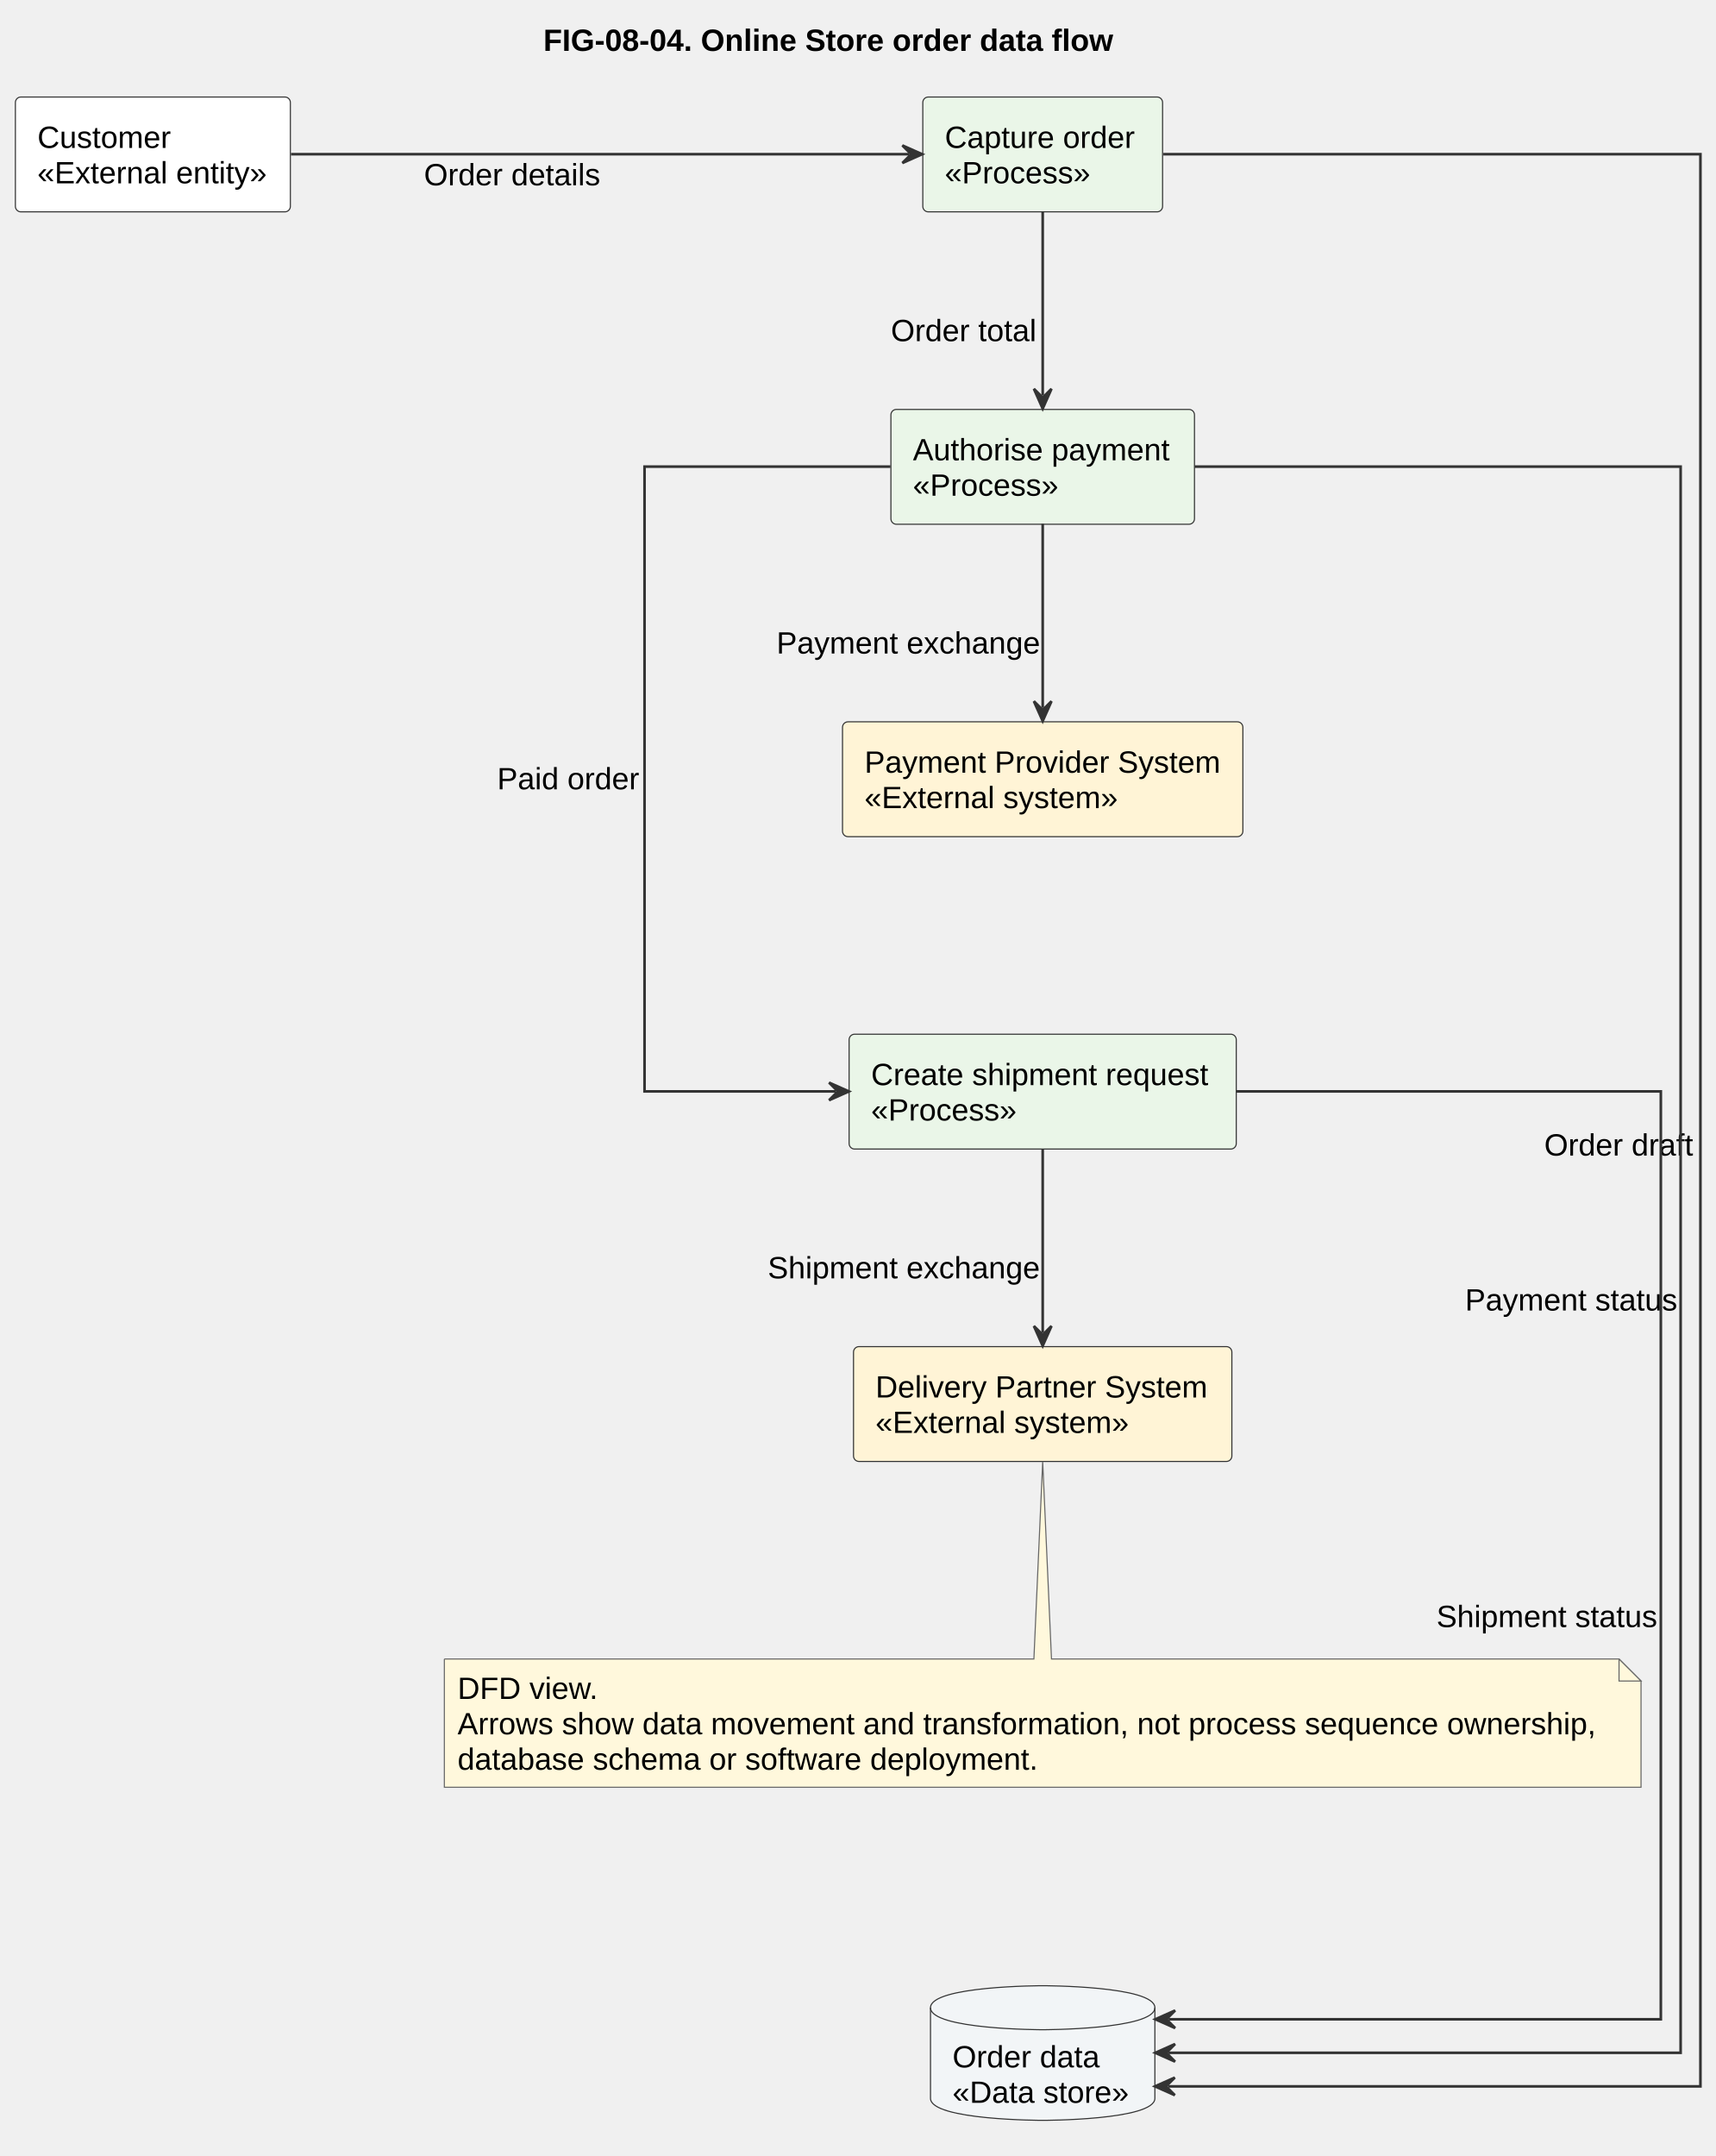
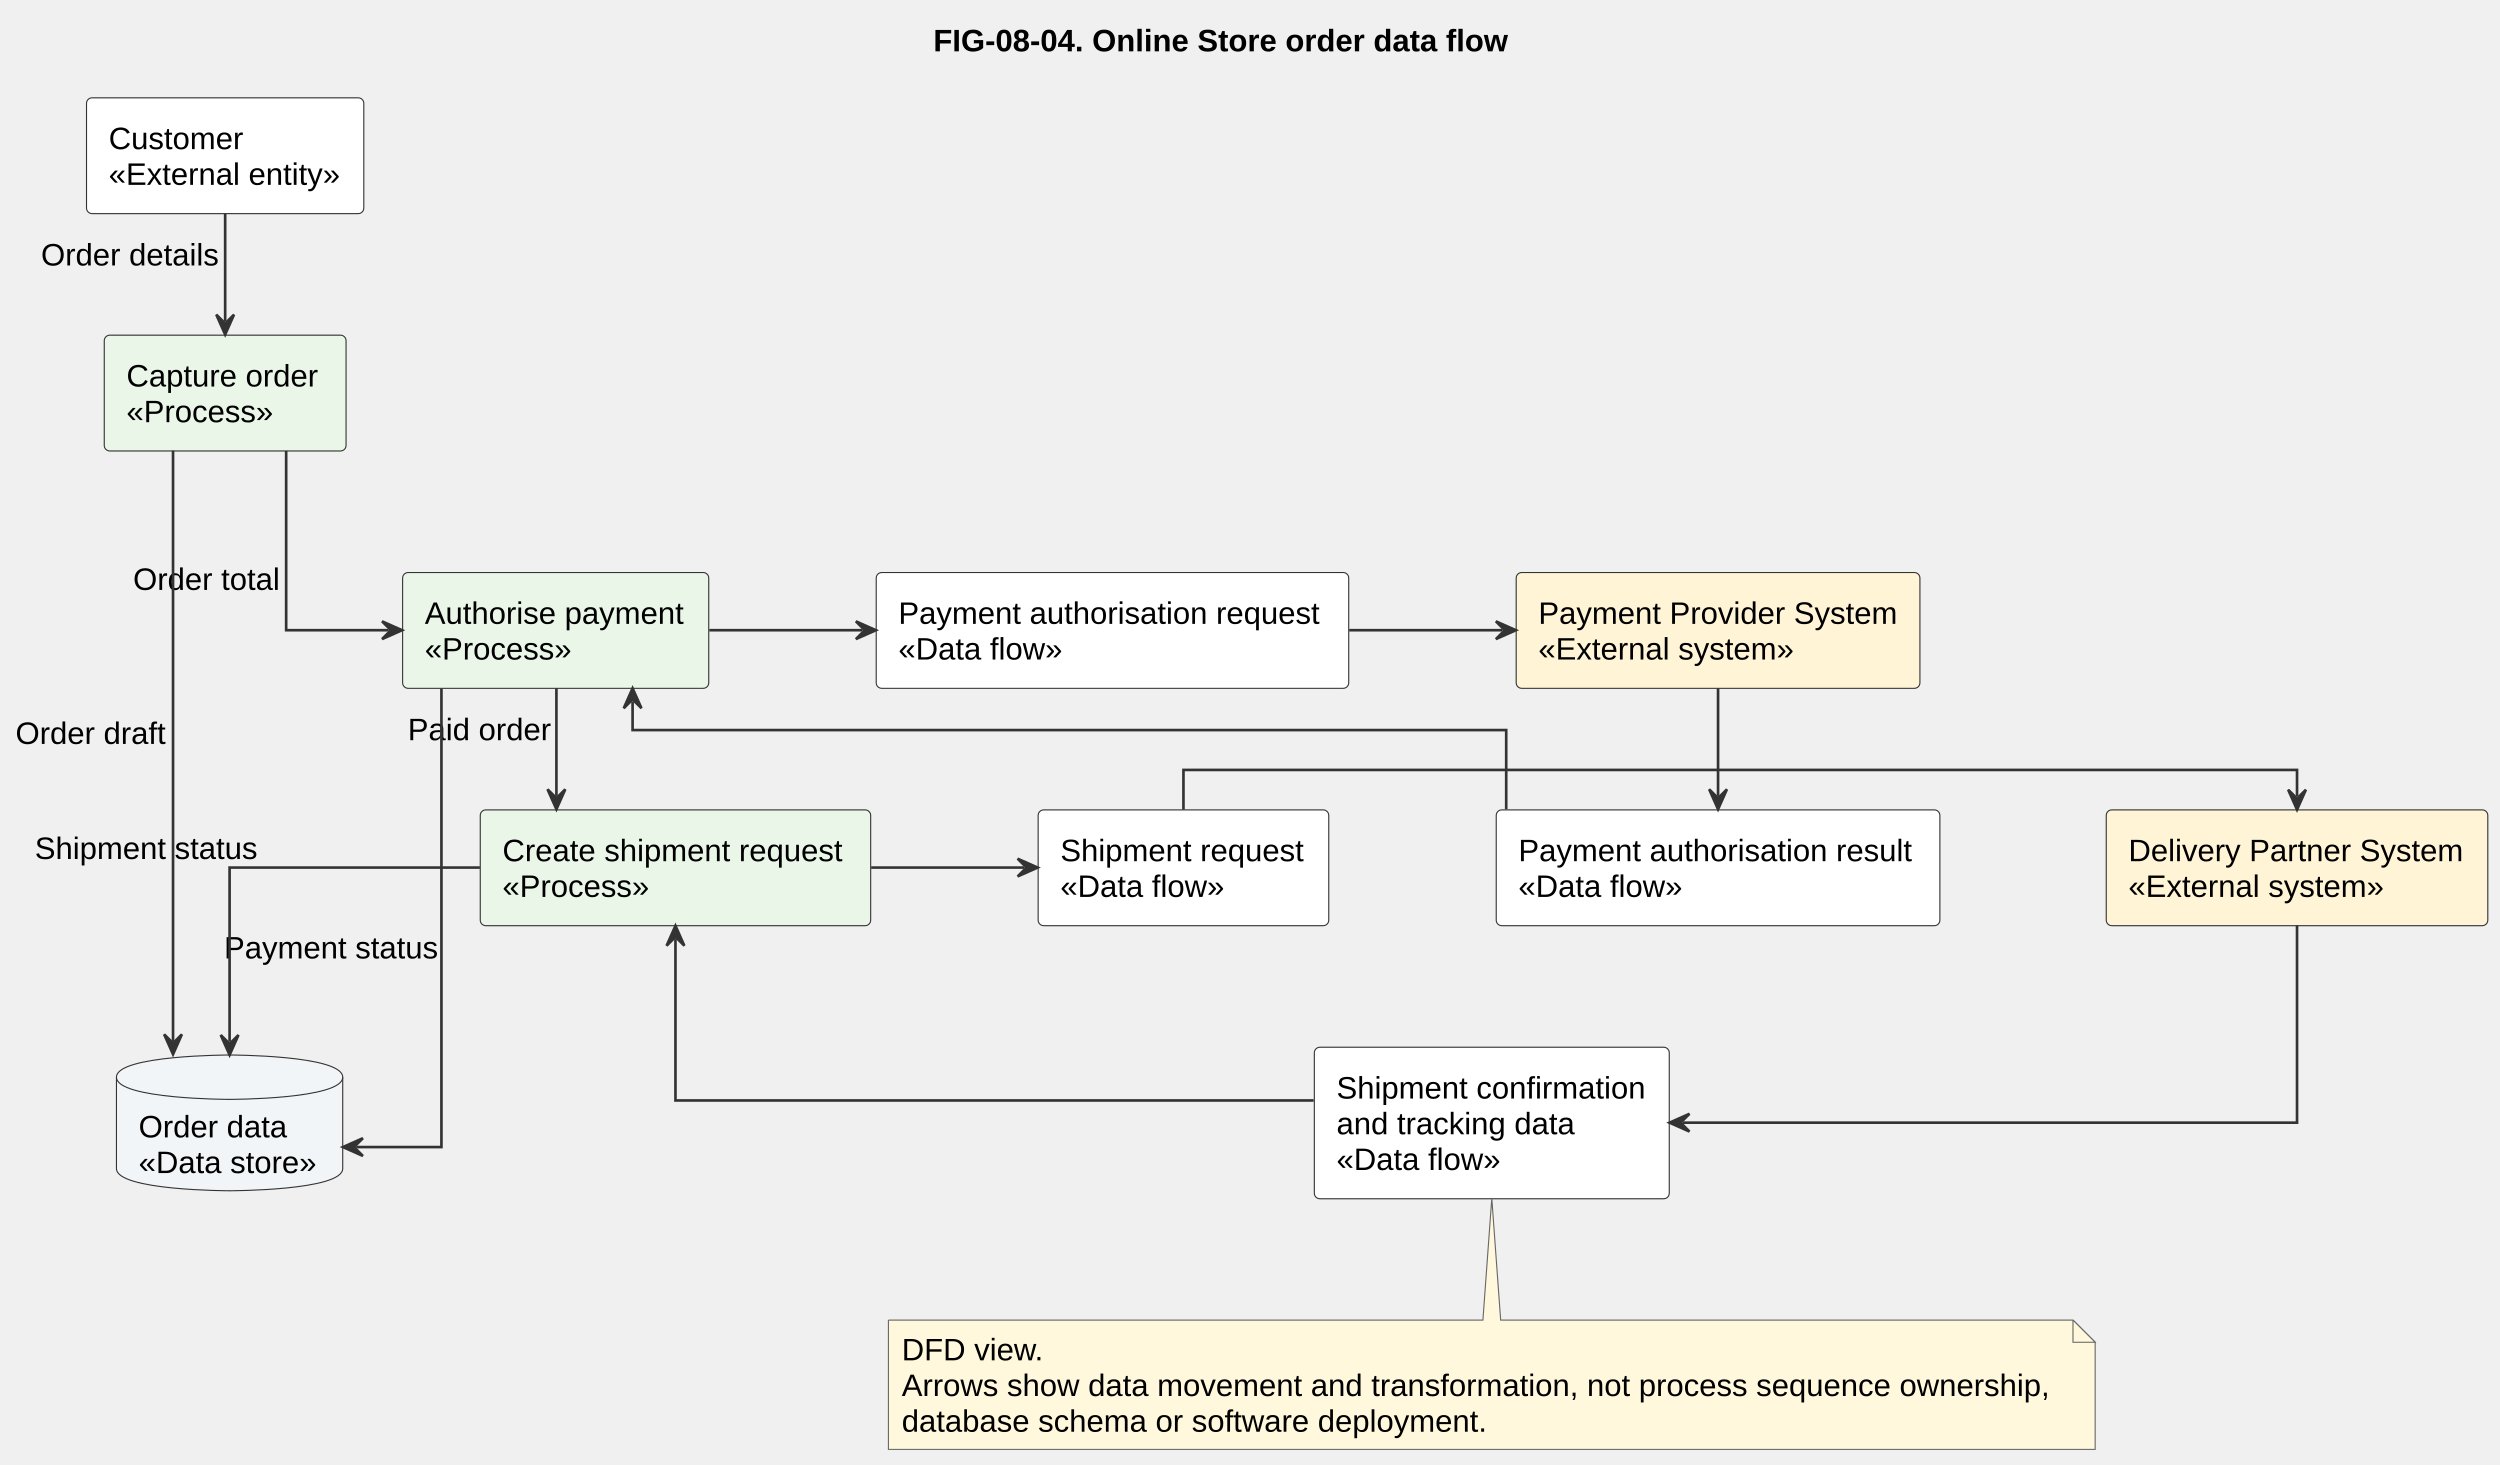
- <svg xmlns="http://www.w3.org/2000/svg" contentStyleType="text/css" height="980px" preserveAspectRatio="none" style="width:780px;height:980px;background:#FFFFFF;" version="1.1" viewBox="0 0 780 980" width="780px" zoomAndPan="magnify">
+ <svg xmlns="http://www.w3.org/2000/svg" contentStyleType="text/css" height="660px" preserveAspectRatio="none" style="width:1127px;height:660px;background:#FFFFFF;" version="1.1" viewBox="0 0 1127 660" width="1127px" zoomAndPan="magnify">
  <defs />
  <g>
-     <text fill="#000000" font-family="Arial" font-size="14" font-weight="bold" lengthAdjust="spacing" textLength="272" x="247" y="23.132">FIG-08-04. Online Store order data flow</text>
+     <text fill="#000000" font-family="Arial" font-size="14" font-weight="bold" lengthAdjust="spacing" textLength="272" x="420.75" y="23.132">FIG-08-04. Online Store order data flow</text>
    <g id="elem_Customer">
-       <rect fill="#FFFFFF" height="52.197" rx="2.5" ry="2.5" style="stroke:#333333;stroke-width:0.5;" width="125" x="7" y="44.099" />
-       <text fill="#000000" font-family="Arial" font-size="14" lengthAdjust="spacing" textLength="61" x="17" y="67.231">Customer</text>
-       <text fill="#000000" font-family="Arial" font-size="14" lengthAdjust="spacing" textLength="105" x="17" y="83.329">«External entity»</text>
+       <rect fill="#FFFFFF" height="52.197" rx="2.5" ry="2.5" style="stroke:#333333;stroke-width:0.5;" width="125" x="39" y="44.099" />
+       <text fill="#000000" font-family="Arial" font-size="14" lengthAdjust="spacing" textLength="61" x="49" y="67.231">Customer</text>
+       <text fill="#000000" font-family="Arial" font-size="14" lengthAdjust="spacing" textLength="105" x="49" y="83.329">«External entity»</text>
    </g>
    <g id="elem_Capture">
-       <rect fill="#EAF6E8" height="52.197" rx="2.5" ry="2.5" style="stroke:#333333;stroke-width:0.5;" width="109" x="419.5" y="44.099" />
-       <text fill="#000000" font-family="Arial" font-size="14" lengthAdjust="spacing" textLength="89" x="429.5" y="67.231">Capture order</text>
-       <text fill="#000000" font-family="Arial" font-size="14" lengthAdjust="spacing" textLength="67" x="429.5" y="83.329">«Process»</text>
+       <rect fill="#EAF6E8" height="52.197" rx="2.5" ry="2.5" style="stroke:#333333;stroke-width:0.5;" width="109" x="47" y="151.099" />
+       <text fill="#000000" font-family="Arial" font-size="14" lengthAdjust="spacing" textLength="89" x="57" y="174.231">Capture order</text>
+       <text fill="#000000" font-family="Arial" font-size="14" lengthAdjust="spacing" textLength="67" x="57" y="190.329">«Process»</text>
    </g>
    <g id="elem_PaymentProcess">
-       <rect fill="#EAF6E8" height="52.197" rx="2.5" ry="2.5" style="stroke:#333333;stroke-width:0.5;" width="138" x="405" y="186.099" />
-       <text fill="#000000" font-family="Arial" font-size="14" lengthAdjust="spacing" textLength="118" x="415" y="209.231">Authorise payment</text>
-       <text fill="#000000" font-family="Arial" font-size="14" lengthAdjust="spacing" textLength="67" x="415" y="225.329">«Process»</text>
+       <rect fill="#EAF6E8" height="52.197" rx="2.5" ry="2.5" style="stroke:#333333;stroke-width:0.5;" width="138" x="181.5" y="258.099" />
+       <text fill="#000000" font-family="Arial" font-size="14" lengthAdjust="spacing" textLength="118" x="191.5" y="281.231">Authorise payment</text>
+       <text fill="#000000" font-family="Arial" font-size="14" lengthAdjust="spacing" textLength="67" x="191.5" y="297.329">«Process»</text>
    </g>
    <g id="elem_ShipmentProcess">
-       <rect fill="#EAF6E8" height="52.197" rx="2.5" ry="2.5" style="stroke:#333333;stroke-width:0.5;" width="176" x="386" y="470.099" />
-       <text fill="#000000" font-family="Arial" font-size="14" lengthAdjust="spacing" textLength="156" x="396" y="493.231">Create shipment request</text>
-       <text fill="#000000" font-family="Arial" font-size="14" lengthAdjust="spacing" textLength="67" x="396" y="509.329">«Process»</text>
+       <rect fill="#EAF6E8" height="52.197" rx="2.5" ry="2.5" style="stroke:#333333;stroke-width:0.5;" width="176" x="216.5" y="365.099" />
+       <text fill="#000000" font-family="Arial" font-size="14" lengthAdjust="spacing" textLength="156" x="226.5" y="388.231">Create shipment request</text>
+       <text fill="#000000" font-family="Arial" font-size="14" lengthAdjust="spacing" textLength="67" x="226.5" y="404.329">«Process»</text>
    </g>
    <g id="elem_OrderStore">
-       <path d="M423,912.599 C423,902.599 474,902.599 474,902.599 C474,902.599 525,902.599 525,912.599 L525,953.796 C525,963.796 474,963.796 474,963.796 C474,963.796 423,963.796 423,953.796 L423,912.599 " fill="#F2F5F7" style="stroke:#333333;stroke-width:0.5;" />
-       <path d="M423,912.599 C423,922.599 474,922.599 474,922.599 C474,922.599 525,922.599 525,912.599 " fill="none" style="stroke:#333333;stroke-width:0.5;" />
-       <text fill="#000000" font-family="Arial" font-size="14" lengthAdjust="spacing" textLength="69" x="433" y="939.731">Order data</text>
-       <text fill="#000000" font-family="Arial" font-size="14" lengthAdjust="spacing" textLength="82" x="433" y="955.829">«Data store»</text>
+       <path d="M52.5,485.599 C52.5,475.599 103.5,475.599 103.5,475.599 C103.5,475.599 154.5,475.599 154.5,485.599 L154.5,526.796 C154.5,536.796 103.5,536.796 103.5,536.796 C103.5,536.796 52.5,536.796 52.5,526.796 L52.5,485.599 " fill="#F2F5F7" style="stroke:#333333;stroke-width:0.5;" />
+       <path d="M52.5,485.599 C52.5,495.599 103.5,495.599 103.5,495.599 C103.5,495.599 154.5,495.599 154.5,485.599 " fill="none" style="stroke:#333333;stroke-width:0.5;" />
+       <text fill="#000000" font-family="Arial" font-size="14" lengthAdjust="spacing" textLength="69" x="62.5" y="512.731">Order data</text>
+       <text fill="#000000" font-family="Arial" font-size="14" lengthAdjust="spacing" textLength="82" x="62.5" y="528.829">«Data store»</text>
    </g>
    <g id="elem_PaymentProvider">
-       <rect fill="#FFF4D6" height="52.197" rx="2.5" ry="2.5" style="stroke:#333333;stroke-width:0.5;" width="182" x="383" y="328.099" />
-       <text fill="#000000" font-family="Arial" font-size="14" lengthAdjust="spacing" textLength="162" x="393" y="351.231">Payment Provider System</text>
-       <text fill="#000000" font-family="Arial" font-size="14" lengthAdjust="spacing" textLength="115" x="393" y="367.329">«External system»</text>
+       <rect fill="#FFF4D6" height="52.197" rx="2.5" ry="2.5" style="stroke:#333333;stroke-width:0.5;" width="182" x="683.5" y="258.099" />
+       <text fill="#000000" font-family="Arial" font-size="14" lengthAdjust="spacing" textLength="162" x="693.5" y="281.231">Payment Provider System</text>
+       <text fill="#000000" font-family="Arial" font-size="14" lengthAdjust="spacing" textLength="115" x="693.5" y="297.329">«External system»</text>
    </g>
    <g id="elem_DeliveryPartner">
-       <rect fill="#FFF4D6" height="52.197" rx="2.5" ry="2.5" style="stroke:#333333;stroke-width:0.5;" width="172" x="388" y="612.099" />
-       <text fill="#000000" font-family="Arial" font-size="14" lengthAdjust="spacing" textLength="152" x="398" y="635.231">Delivery Partner System</text>
-       <text fill="#000000" font-family="Arial" font-size="14" lengthAdjust="spacing" textLength="115" x="398" y="651.329">«External system»</text>
+       <rect fill="#FFF4D6" height="52.197" rx="2.5" ry="2.5" style="stroke:#333333;stroke-width:0.5;" width="172" x="949.5" y="365.099" />
+       <text fill="#000000" font-family="Arial" font-size="14" lengthAdjust="spacing" textLength="152" x="959.5" y="388.231">Delivery Partner System</text>
+       <text fill="#000000" font-family="Arial" font-size="14" lengthAdjust="spacing" textLength="115" x="959.5" y="404.329">«External system»</text>
    </g>
-     <g id="elem_GMN17">
-       <path d="M202,754.099 L202,812.394 A0,0 0 0 0 202,812.394 L746,812.394 A0,0 0 0 0 746,812.394 L746,764.099 L736,754.099 L478,754.099 L474,664.359 L470,754.099 L202,754.099 A0,0 0 0 0 202,754.099 " fill="#FFF8DC" style="stroke:#666666;stroke-width:0.5;" />
-       <path d="M736,754.099 L736,764.099 L746,764.099 L736,754.099 " fill="#FFF8DC" style="stroke:#666666;stroke-width:0.5;" />
-       <text fill="#000000" font-family="Arial" font-size="14" lengthAdjust="spacing" textLength="64" x="208" y="772.231">DFD view.</text>
-       <text fill="#000000" font-family="Arial" font-size="14" lengthAdjust="spacing" textLength="523" x="208" y="788.329">Arrows show data movement and transformation, not process sequence ownership,</text>
-       <text fill="#000000" font-family="Arial" font-size="14" lengthAdjust="spacing" textLength="267" x="208" y="804.428">database schema or software deployment.</text>
+     <g id="elem_PaymentRequest">
+       <rect fill="#FFFFFF" height="52.197" rx="2.5" ry="2.5" style="stroke:#333333;stroke-width:0.5;" width="213" x="395" y="258.099" />
+       <text fill="#000000" font-family="Arial" font-size="14" lengthAdjust="spacing" textLength="193" x="405" y="281.231">Payment authorisation request</text>
+       <text fill="#000000" font-family="Arial" font-size="14" lengthAdjust="spacing" textLength="74" x="405" y="297.329">«Data flow»</text>
+     </g>
+     <g id="elem_PaymentResult">
+       <rect fill="#FFFFFF" height="52.197" rx="2.5" ry="2.5" style="stroke:#333333;stroke-width:0.5;" width="200" x="674.5" y="365.099" />
+       <text fill="#000000" font-family="Arial" font-size="14" lengthAdjust="spacing" textLength="180" x="684.5" y="388.231">Payment authorisation result</text>
+       <text fill="#000000" font-family="Arial" font-size="14" lengthAdjust="spacing" textLength="74" x="684.5" y="404.329">«Data flow»</text>
+     </g>
+     <g id="elem_ShipmentRequest">
+       <rect fill="#FFFFFF" height="52.197" rx="2.5" ry="2.5" style="stroke:#333333;stroke-width:0.5;" width="131" x="468" y="365.099" />
+       <text fill="#000000" font-family="Arial" font-size="14" lengthAdjust="spacing" textLength="111" x="478" y="388.231">Shipment request</text>
+       <text fill="#000000" font-family="Arial" font-size="14" lengthAdjust="spacing" textLength="74" x="478" y="404.329">«Data flow»</text>
+     </g>
+     <g id="elem_ShipmentConfirmation">
+       <rect fill="#FFFFFF" height="68.296" rx="2.5" ry="2.5" style="stroke:#333333;stroke-width:0.5;" width="160" x="592.5" y="472.099" />
+       <text fill="#000000" font-family="Arial" font-size="14" lengthAdjust="spacing" textLength="140" x="602.5" y="495.231">Shipment confirmation</text>
+       <text fill="#000000" font-family="Arial" font-size="14" lengthAdjust="spacing" textLength="110" x="602.5" y="511.329">and tracking data</text>
+       <text fill="#000000" font-family="Arial" font-size="14" lengthAdjust="spacing" textLength="74" x="602.5" y="527.428">«Data flow»</text>
+     </g>
+     <g id="elem_GMN29">
+       <path d="M400.5,595.099 L400.5,653.394 A0,0 0 0 0 400.5,653.394 L944.5,653.394 A0,0 0 0 0 944.5,653.394 L944.5,605.099 L934.5,595.099 L676.5,595.099 L672.5,540.229 L668.5,595.099 L400.5,595.099 A0,0 0 0 0 400.5,595.099 " fill="#FFF8DC" style="stroke:#666666;stroke-width:0.5;" />
+       <path d="M934.5,595.099 L934.5,605.099 L944.5,605.099 L934.5,595.099 " fill="#FFF8DC" style="stroke:#666666;stroke-width:0.5;" />
+       <text fill="#000000" font-family="Arial" font-size="14" lengthAdjust="spacing" textLength="64" x="406.5" y="613.231">DFD view.</text>
+       <text fill="#000000" font-family="Arial" font-size="14" lengthAdjust="spacing" textLength="523" x="406.5" y="629.329">Arrows show data movement and transformation, not process sequence ownership,</text>
+       <text fill="#000000" font-family="Arial" font-size="14" lengthAdjust="spacing" textLength="267" x="406.5" y="645.428">database schema or software deployment.</text>
    </g>
    <g id="link_Customer_Capture">
-       <path d="M132.26,70.099 C210.93,70.099 338.49,70.099 413.21,70.099 " fill="none" id="Customer-to-Capture" style="stroke:#333333;stroke-width:1.2;" />
-       <polygon fill="#333333" points="419.21,70.099,410.21,66.099,414.21,70.099,410.21,74.099,419.21,70.099" style="stroke:#333333;stroke-width:1.2;" />
-       <text fill="#000000" font-family="Arial" font-size="14" lengthAdjust="spacing" textLength="82" x="192.74" y="84.231">Order details</text>
+       <path d="M101.5,96.279 C101.5,112.859 101.5,128.219 101.5,144.819 " fill="none" id="Customer-to-Capture" style="stroke:#333333;stroke-width:1.2;" />
+       <polygon fill="#333333" points="101.5,150.819,105.5,141.819,101.5,145.819,97.5,141.819,101.5,150.819" style="stroke:#333333;stroke-width:1.2;" />
+       <text fill="#000000" font-family="Arial" font-size="14" lengthAdjust="spacing" textLength="82" x="18.5" y="119.68">Order details</text>
    </g>
    <g id="link_Capture_PaymentProcess">
-       <path d="M474,96.139 C474,121.609 474,154.169 474,179.739 " fill="none" id="Capture-to-PaymentProcess" style="stroke:#333333;stroke-width:1.2;" />
-       <polygon fill="#333333" points="474,185.739,478,176.739,474,180.739,470,176.739,474,185.739" style="stroke:#333333;stroke-width:1.2;" />
-       <text fill="#000000" font-family="Arial" font-size="14" lengthAdjust="spacing" textLength="68" x="405" y="155.071">Order total</text>
+       <path d="M129,203.279 C129,234.949 129,284.099 129,284.099 C129,284.099 147.95,284.099 175.23,284.099 " fill="none" id="Capture-to-PaymentProcess" style="stroke:#333333;stroke-width:1.2;" />
+       <polygon fill="#333333" points="181.23,284.099,172.23,280.099,176.23,284.099,172.23,288.099,181.23,284.099" style="stroke:#333333;stroke-width:1.2;" />
+       <text fill="#000000" font-family="Arial" font-size="14" lengthAdjust="spacing" textLength="68" x="60" y="265.93">Order total</text>
    </g>
    <g id="link_PaymentProcess_ShipmentProcess">
-       <path d="M404.8,212.099 C353.7,212.099 293,212.099 293,212.099 C293,212.099 293,496.099 293,496.099 C293,496.099 333.85,496.099 379.89,496.099 " fill="none" id="PaymentProcess-to-ShipmentProcess" style="stroke:#333333;stroke-width:1.2;" />
-       <polygon fill="#333333" points="385.89,496.099,376.89,492.099,380.89,496.099,376.89,500.099,385.89,496.099" style="stroke:#333333;stroke-width:1.2;" />
-       <text fill="#000000" font-family="Arial" font-size="14" lengthAdjust="spacing" textLength="66" x="226" y="358.771">Paid order</text>
+       <path d="M250.83,310.279 C250.83,326.859 250.83,342.219 250.83,358.819 " fill="none" id="PaymentProcess-to-ShipmentProcess" style="stroke:#333333;stroke-width:1.2;" />
+       <polygon fill="#333333" points="250.83,364.819,254.83,355.819,250.83,359.819,246.83,355.819,250.83,364.819" style="stroke:#333333;stroke-width:1.2;" />
+       <text fill="#000000" font-family="Arial" font-size="14" lengthAdjust="spacing" textLength="66" x="183.83" y="333.68">Paid order</text>
+     </g>
+     <g id="link_PaymentProcess_PaymentRequest">
+       <path d="M319.75,284.099 C342.97,284.099 363.42,284.099 388.83,284.099 " fill="none" id="PaymentProcess-to-PaymentRequest" style="stroke:#333333;stroke-width:1.2;" />
+       <polygon fill="#333333" points="394.83,284.099,385.83,280.099,389.83,284.099,385.83,288.099,394.83,284.099" style="stroke:#333333;stroke-width:1.2;" />
+     </g>
+     <g id="link_PaymentRequest_PaymentProvider">
+       <path d="M608.22,284.099 C633.05,284.099 653.25,284.099 677.34,284.099 " fill="none" id="PaymentRequest-to-PaymentProvider" style="stroke:#333333;stroke-width:1.2;" />
+       <polygon fill="#333333" points="683.34,284.099,674.34,280.099,678.34,284.099,674.34,288.099,683.34,284.099" style="stroke:#333333;stroke-width:1.2;" />
+     </g>
+     <g id="link_PaymentProvider_PaymentResult">
+       <path d="M774.5,310.279 C774.5,326.859 774.5,342.219 774.5,358.819 " fill="none" id="PaymentProvider-to-PaymentResult" style="stroke:#333333;stroke-width:1.2;" />
+       <polygon fill="#333333" points="774.5,364.819,778.5,355.819,774.5,359.819,770.5,355.819,774.5,364.819" style="stroke:#333333;stroke-width:1.2;" />
+     </g>
+     <g id="link_PaymentProcess_PaymentResult">
+       <path d="M285.17,316.279 C285.17,326.179 285.17,329.099 285.17,329.099 C285.17,329.099 679,329.099 679,329.099 C679,329.099 679,347.909 679,364.809 " fill="none" id="PaymentProcess-backto-PaymentResult" style="stroke:#333333;stroke-width:1.2;" />
+       <polygon fill="#333333" points="285.17,310.279,281.17,319.279,285.17,315.279,289.17,319.279,285.17,310.279" style="stroke:#333333;stroke-width:1.2;" />
+     </g>
+     <g id="link_ShipmentProcess_ShipmentRequest">
+       <path d="M392.71,391.099 C417.66,391.099 438.36,391.099 461.74,391.099 " fill="none" id="ShipmentProcess-to-ShipmentRequest" style="stroke:#333333;stroke-width:1.2;" />
+       <polygon fill="#333333" points="467.74,391.099,458.74,387.099,462.74,391.099,458.74,395.099,467.74,391.099" style="stroke:#333333;stroke-width:1.2;" />
+     </g>
+     <g id="link_ShipmentRequest_DeliveryPartner">
+       <path d="M533.5,364.999 C533.5,355.519 533.5,347.099 533.5,347.099 C533.5,347.099 1035.5,347.099 1035.5,347.099 C1035.5,347.099 1035.5,349.519 1035.5,358.999 " fill="none" id="ShipmentRequest-to-DeliveryPartner" style="stroke:#333333;stroke-width:1.2;" />
+       <polygon fill="#333333" points="1035.5,364.999,1039.5,355.999,1035.5,359.999,1031.5,355.999,1035.5,364.999" style="stroke:#333333;stroke-width:1.2;" />
+     </g>
+     <g id="link_DeliveryPartner_ShipmentConfirmation">
+       <path d="M1035.5,417.199 C1035.5,451.129 1035.5,506.099 1035.5,506.099 C1035.5,506.099 865.51,506.099 758.61,506.099 " fill="none" id="DeliveryPartner-to-ShipmentConfirmation" style="stroke:#333333;stroke-width:1.2;" />
+       <polygon fill="#333333" points="752.61,506.099,761.61,510.099,757.61,506.099,761.61,502.099,752.61,506.099" style="stroke:#333333;stroke-width:1.2;" />
+     </g>
+     <g id="link_ShipmentProcess_ShipmentConfirmation">
+       <path d="M304.5,423.329 C304.5,454.429 304.5,496.099 304.5,496.099 C304.5,496.099 483.92,496.099 592.2,496.099 " fill="none" id="ShipmentProcess-backto-ShipmentConfirmation" style="stroke:#333333;stroke-width:1.2;" />
+       <polygon fill="#333333" points="304.5,417.329,300.5,426.329,304.5,422.329,308.5,426.329,304.5,417.329" style="stroke:#333333;stroke-width:1.2;" />
    </g>
    <g id="link_Capture_OrderStore">
-       <path d="M528.84,70.099 C615.16,70.099 773,70.099 773,70.099 C773,70.099 773,948.349 773,948.349 C773,948.349 616.46,948.349 531.06,948.349 " fill="none" id="Capture-to-OrderStore" style="stroke:#333333;stroke-width:1.2;" />
-       <polygon fill="#333333" points="525.06,948.349,534.06,952.349,530.06,948.349,534.06,944.349,525.06,948.349" style="stroke:#333333;stroke-width:1.2;" />
-       <text fill="#000000" font-family="Arial" font-size="14" lengthAdjust="spacing" textLength="70" x="702" y="525.25">Order draft</text>
-     </g>
-     <g id="link_PaymentProcess_PaymentProvider">
-       <path d="M474,238.139 C474,263.609 474,296.169 474,321.739 " fill="none" id="PaymentProcess-to-PaymentProvider" style="stroke:#333333;stroke-width:1.2;" />
-       <polygon fill="#333333" points="474,327.739,478,318.739,474,322.739,470,318.739,474,327.739" style="stroke:#333333;stroke-width:1.2;" />
-       <text fill="#000000" font-family="Arial" font-size="14" lengthAdjust="spacing" textLength="120" x="353" y="297.07">Payment exchange</text>
+       <path d="M78,203.189 C78,263.219 78,404.919 78,469.279 " fill="none" id="Capture-to-OrderStore" style="stroke:#333333;stroke-width:1.2;" />
+       <polygon fill="#333333" points="78,475.279,82,466.279,78,470.279,74,466.279,78,475.279" style="stroke:#333333;stroke-width:1.2;" />
+       <text fill="#000000" font-family="Arial" font-size="14" lengthAdjust="spacing" textLength="70" x="7" y="335.37">Order draft</text>
    </g>
    <g id="link_PaymentProcess_OrderStore">
-       <path d="M543.09,212.099 C628.87,212.099 764,212.099 764,212.099 C764,212.099 764,933.099 764,933.099 C764,933.099 614.43,933.099 531.18,933.099 " fill="none" id="PaymentProcess-to-OrderStore" style="stroke:#333333;stroke-width:1.2;" />
-       <polygon fill="#333333" points="525.18,933.099,534.18,937.099,530.18,933.099,534.18,929.099,525.18,933.099" style="stroke:#333333;stroke-width:1.2;" />
-       <text fill="#000000" font-family="Arial" font-size="14" lengthAdjust="spacing" textLength="97" x="666" y="595.691">Payment status</text>
-     </g>
-     <g id="link_ShipmentProcess_DeliveryPartner">
-       <path d="M474,522.139 C474,547.609 474,580.169 474,605.739 " fill="none" id="ShipmentProcess-to-DeliveryPartner" style="stroke:#333333;stroke-width:1.2;" />
-       <polygon fill="#333333" points="474,611.739,478,602.739,474,606.739,470,602.739,474,611.739" style="stroke:#333333;stroke-width:1.2;" />
-       <text fill="#000000" font-family="Arial" font-size="14" lengthAdjust="spacing" textLength="124" x="349" y="581.071">Shipment exchange</text>
+       <path d="M199,310.379 C199,371.309 199,517.099 199,517.099 C199,517.099 183.31,517.099 160.6,517.099 " fill="none" id="PaymentProcess-to-OrderStore" style="stroke:#333333;stroke-width:1.2;" />
+       <polygon fill="#333333" points="154.6,517.099,163.6,521.099,159.6,517.099,163.6,513.099,154.6,517.099" style="stroke:#333333;stroke-width:1.2;" />
+       <text fill="#000000" font-family="Arial" font-size="14" lengthAdjust="spacing" textLength="97" x="101" y="432.07">Payment status</text>
    </g>
    <g id="link_ShipmentProcess_OrderStore">
-       <path d="M562.14,496.099 C644.55,496.099 755,496.099 755,496.099 C755,496.099 755,917.849 755,917.849 C755,917.849 612.26,917.849 531.21,917.849 " fill="none" id="ShipmentProcess-to-OrderStore" style="stroke:#333333;stroke-width:1.2;" />
-       <polygon fill="#333333" points="525.21,917.849,534.21,921.849,530.21,917.849,534.21,913.849,525.21,917.849" style="stroke:#333333;stroke-width:1.2;" />
-       <text fill="#000000" font-family="Arial" font-size="14" lengthAdjust="spacing" textLength="101" x="653" y="739.571">Shipment status</text>
+       <path d="M216.34,391.099 C162.33,391.099 103.5,391.099 103.5,391.099 C103.5,391.099 103.5,435.509 103.5,469.579 " fill="none" id="ShipmentProcess-to-OrderStore" style="stroke:#333333;stroke-width:1.2;" />
+       <polygon fill="#333333" points="103.5,475.579,107.5,466.579,103.5,470.579,99.5,466.579,103.5,475.579" style="stroke:#333333;stroke-width:1.2;" />
+       <text fill="#000000" font-family="Arial" font-size="14" lengthAdjust="spacing" textLength="101" x="15.68" y="387.231">Shipment status</text>
    </g>
  </g>
</svg>
